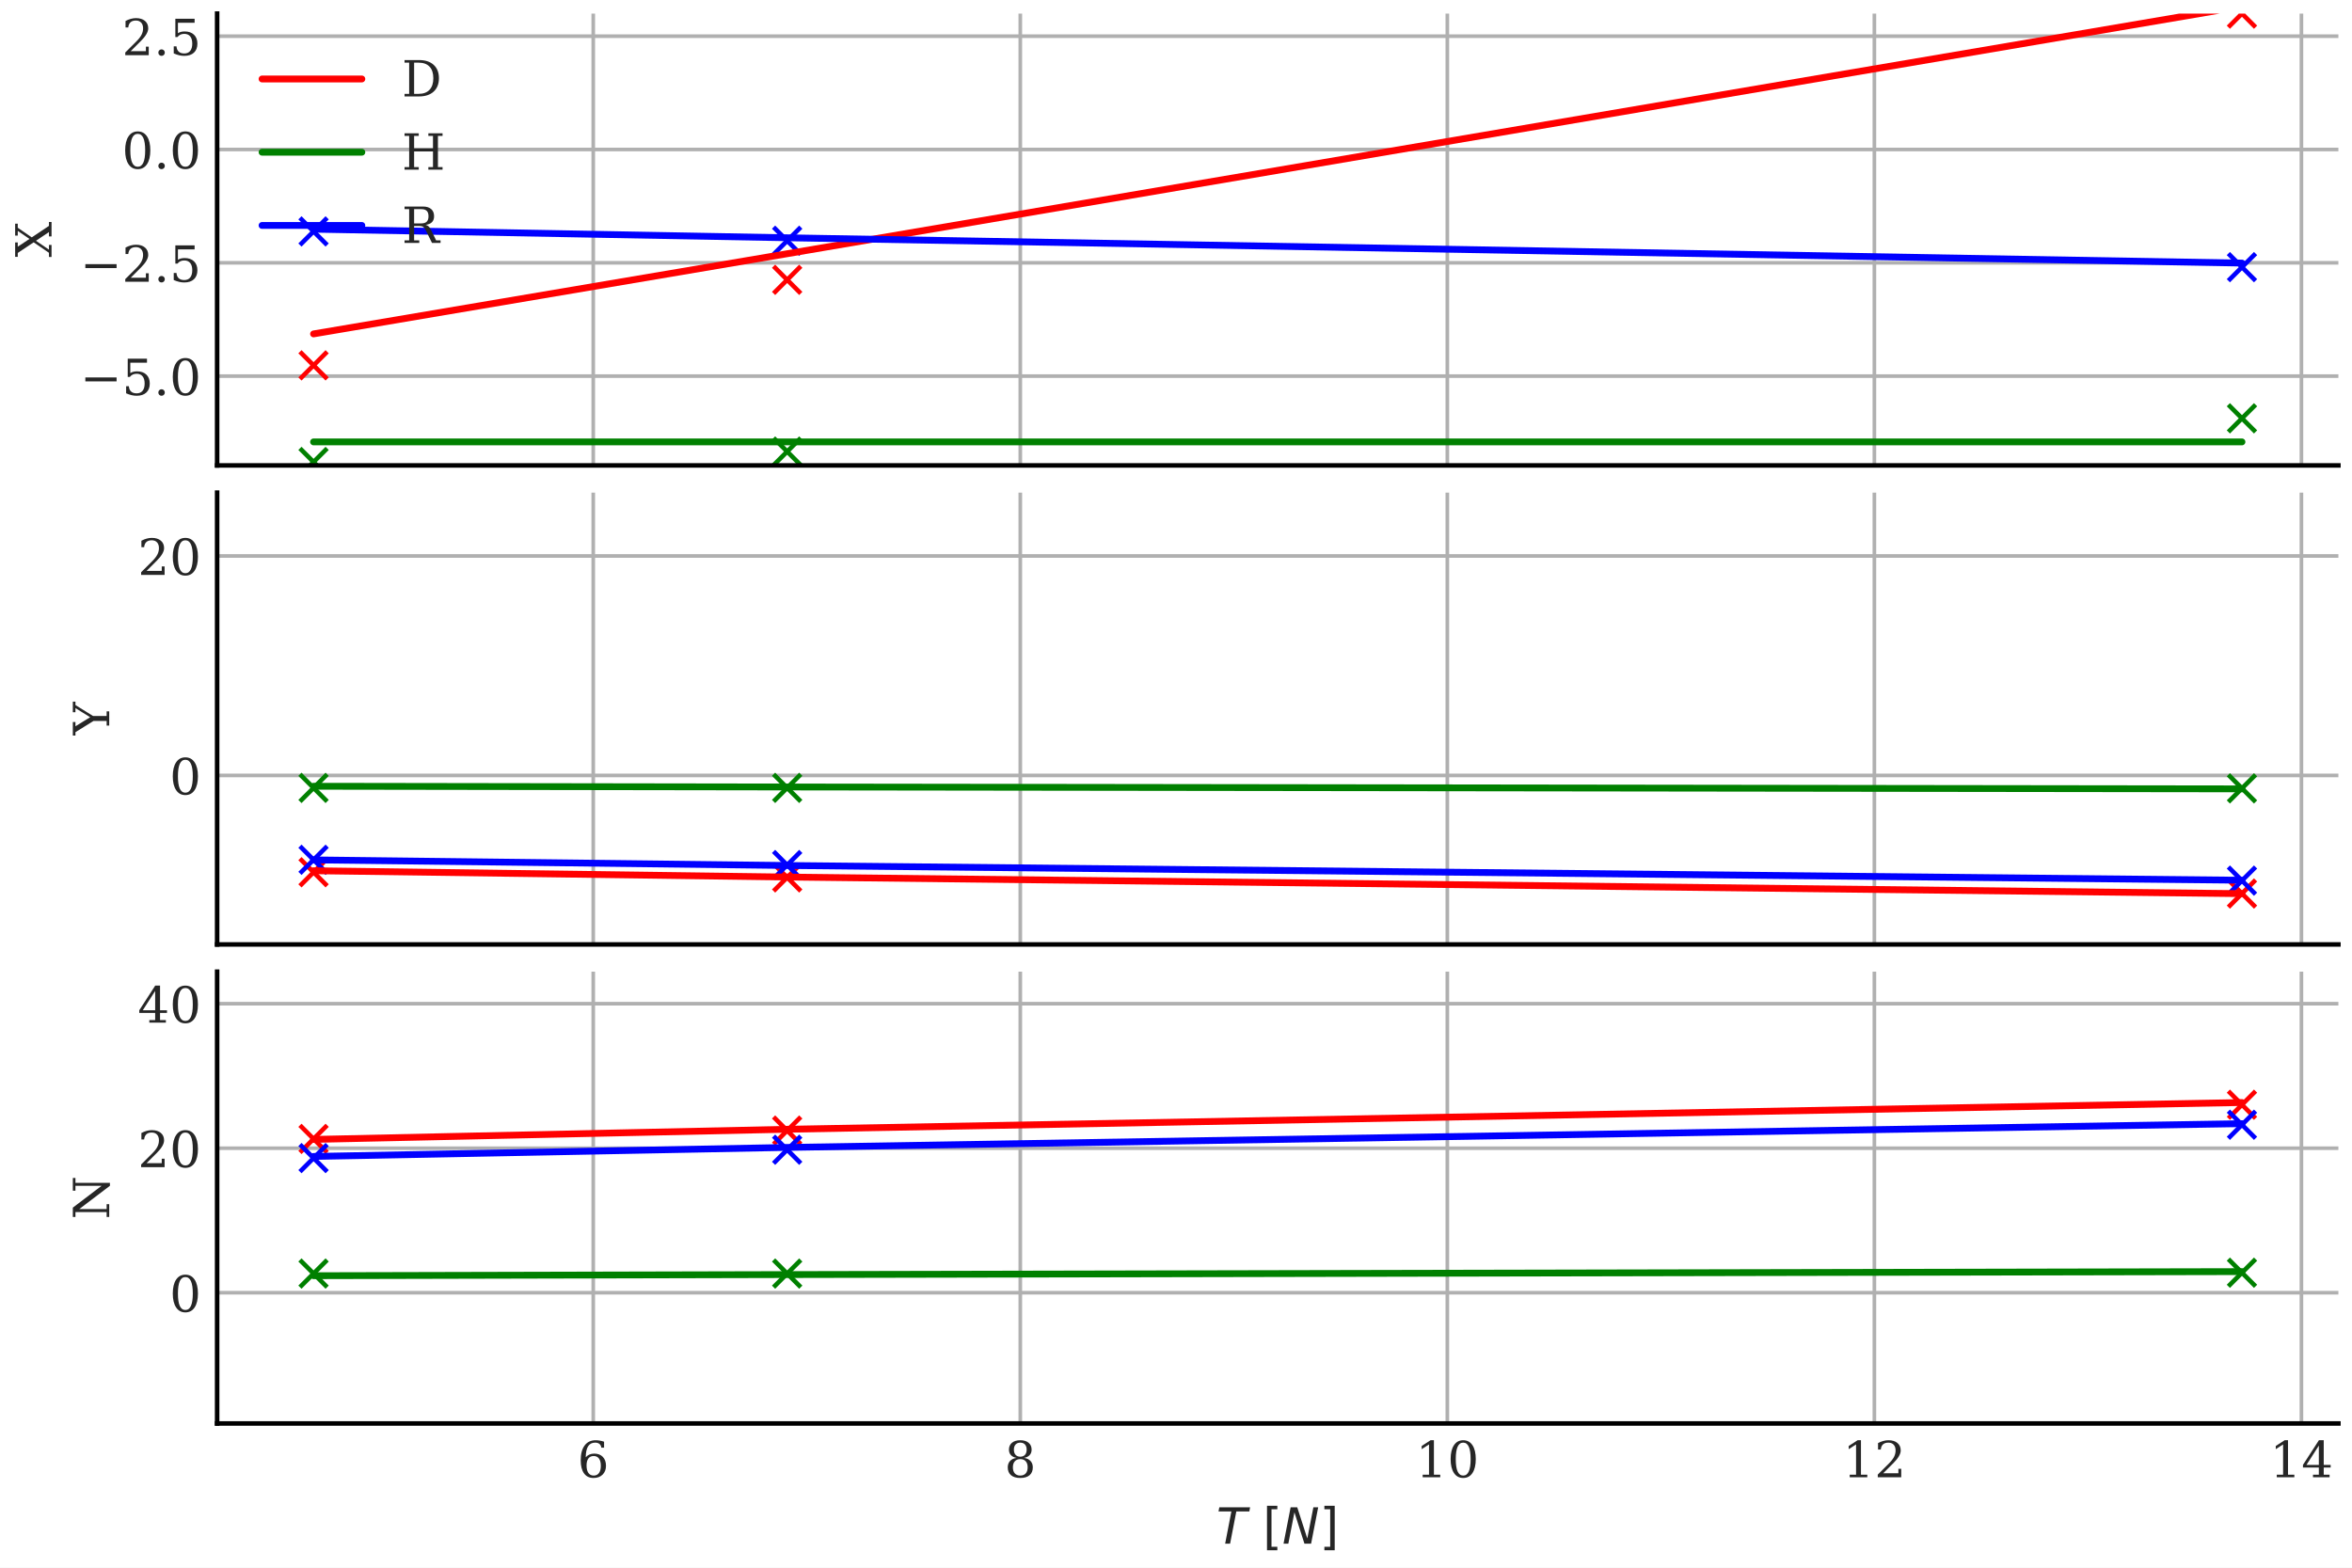
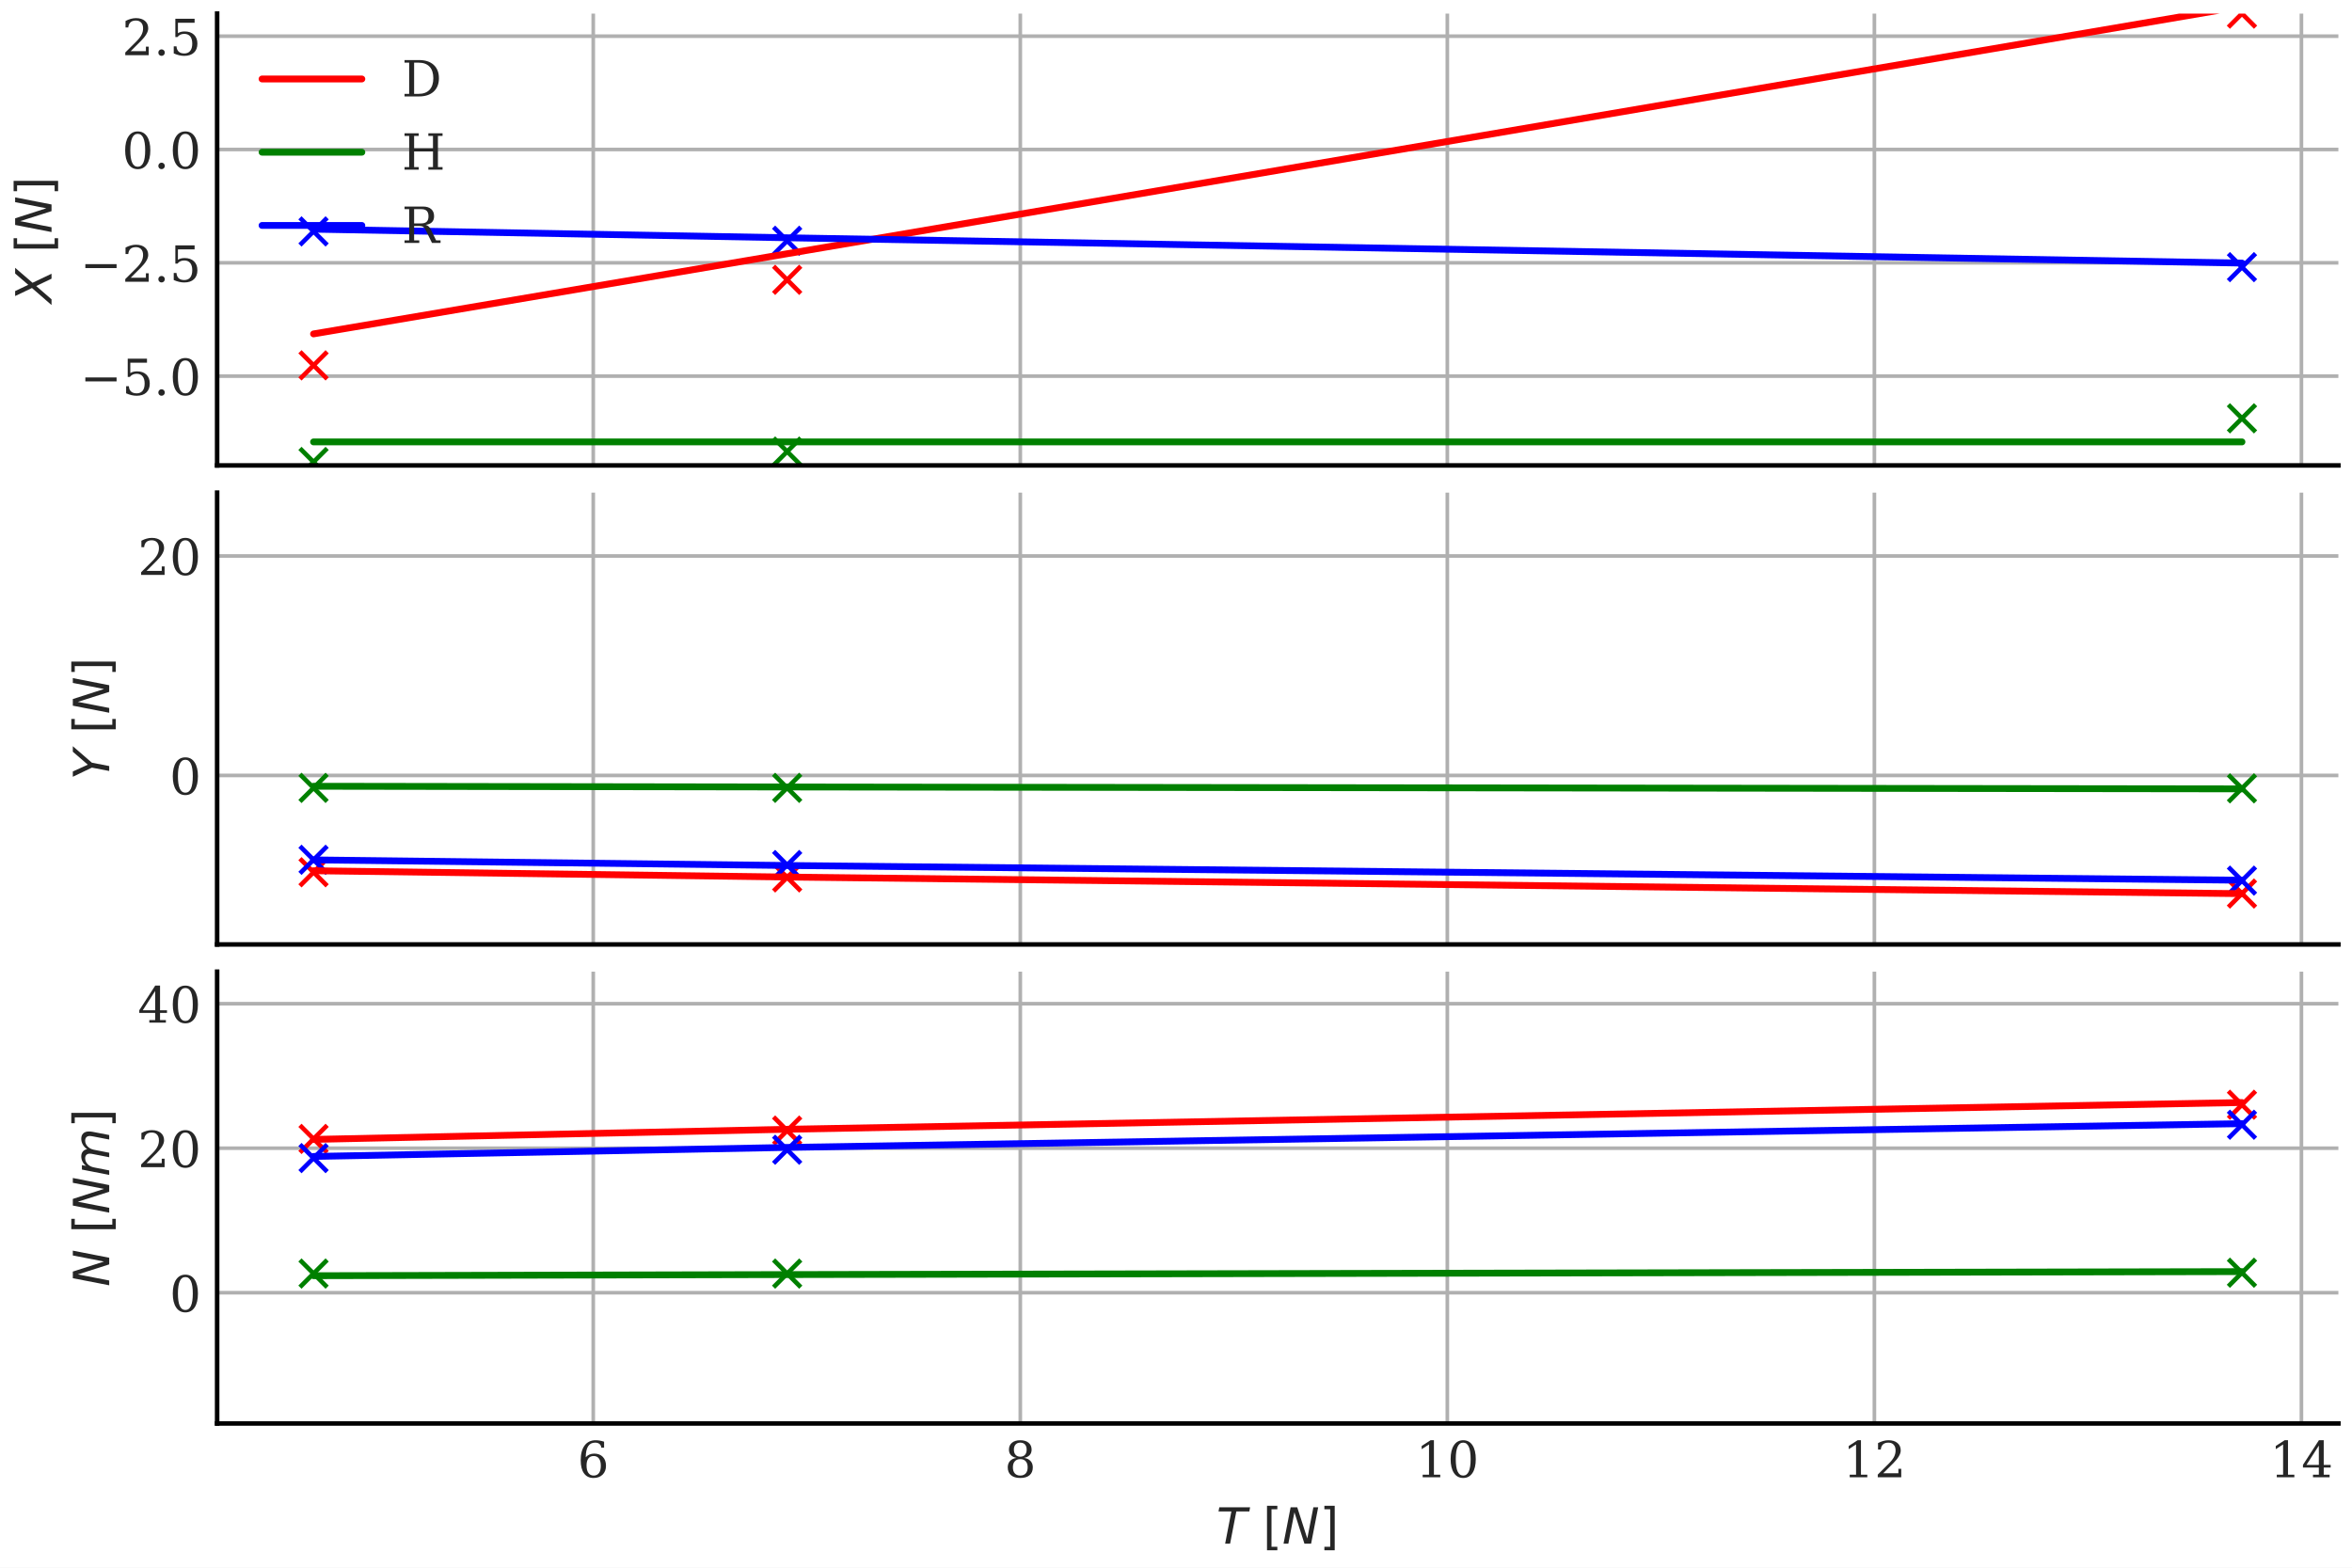
<svg xmlns="http://www.w3.org/2000/svg" xmlns:xlink="http://www.w3.org/1999/xlink" width="518.4pt" height="345.6pt" viewBox="0 0 518.4 345.6" version="1.1">
  <defs>
    <style type="text/css">*{stroke-linejoin: round; stroke-linecap: butt}</style>
  </defs>
  <g id="figure_1">
    <g id="patch_1">
      <path d="M 0 345.6  L 518.4 345.6  L 518.4 0  L 0 0  z " style="fill: #ffffff" />
    </g>
    <g id="axes_1">
      <g id="patch_2">
        <path d="M 47.857 102.602  L 515.4 102.602  L 515.4 3  L 47.857 3  z " style="fill: #ffffff" />
      </g>
      <g id="matplotlib.axis_1">
        <g id="xtick_1">
          <g id="line2d_1">
-             <path d="M 130.756 102.602  L 130.756 3  " clip-path="url(#p7454112aba)" style="fill: none; stroke: #b0b0b0; stroke-width: 0.8; stroke-linecap: round" />
+             <path d="M 130.756 102.602  L 130.756 3  " clip-path="url(#p4a84c9dd3c)" style="fill: none; stroke: #b0b0b0; stroke-width: 0.8; stroke-linecap: round" />
          </g>
          <g id="line2d_2" />
        </g>
        <g id="xtick_2">
          <g id="line2d_3">
-             <path d="M 224.881 102.602  L 224.881 3  " clip-path="url(#p7454112aba)" style="fill: none; stroke: #b0b0b0; stroke-width: 0.8; stroke-linecap: round" />
+             <path d="M 224.881 102.602  L 224.881 3  " clip-path="url(#p4a84c9dd3c)" style="fill: none; stroke: #b0b0b0; stroke-width: 0.8; stroke-linecap: round" />
          </g>
          <g id="line2d_4" />
        </g>
        <g id="xtick_3">
          <g id="line2d_5">
-             <path d="M 319.005 102.602  L 319.005 3  " clip-path="url(#p7454112aba)" style="fill: none; stroke: #b0b0b0; stroke-width: 0.8; stroke-linecap: round" />
+             <path d="M 319.005 102.602  L 319.005 3  " clip-path="url(#p4a84c9dd3c)" style="fill: none; stroke: #b0b0b0; stroke-width: 0.8; stroke-linecap: round" />
          </g>
          <g id="line2d_6" />
        </g>
        <g id="xtick_4">
          <g id="line2d_7">
-             <path d="M 413.13 102.602  L 413.13 3  " clip-path="url(#p7454112aba)" style="fill: none; stroke: #b0b0b0; stroke-width: 0.8; stroke-linecap: round" />
+             <path d="M 413.13 102.602  L 413.13 3  " clip-path="url(#p4a84c9dd3c)" style="fill: none; stroke: #b0b0b0; stroke-width: 0.8; stroke-linecap: round" />
          </g>
          <g id="line2d_8" />
        </g>
        <g id="xtick_5">
          <g id="line2d_9">
-             <path d="M 507.254 102.602  L 507.254 3  " clip-path="url(#p7454112aba)" style="fill: none; stroke: #b0b0b0; stroke-width: 0.8; stroke-linecap: round" />
+             <path d="M 507.254 102.602  L 507.254 3  " clip-path="url(#p4a84c9dd3c)" style="fill: none; stroke: #b0b0b0; stroke-width: 0.8; stroke-linecap: round" />
          </g>
          <g id="line2d_10" />
        </g>
      </g>
      <g id="matplotlib.axis_2">
        <g id="ytick_1">
          <g id="line2d_11">
-             <path d="M 47.857 82.912  L 515.4 82.912  " clip-path="url(#p7454112aba)" style="fill: none; stroke: #b0b0b0; stroke-width: 0.8; stroke-linecap: round" />
+             <path d="M 47.857 82.912  L 515.4 82.912  " clip-path="url(#p4a84c9dd3c)" style="fill: none; stroke: #b0b0b0; stroke-width: 0.8; stroke-linecap: round" />
          </g>
          <g id="line2d_12" />
          <g id="text_1">
            <g style="fill: #262626" transform="translate(17.64618 87.09071) scale(0.11 -0.11)">
              <defs>
                <path id="DejaVuSerif-2212" d="M 678 2259  L 4684 2259  L 4684 1753  L 678 1753  L 678 2259  z " transform="scale(0.015625)" />
                <path id="DejaVuSerif-35" d="M 3219 4666  L 3219 4153  L 1081 4153  L 1081 2816  Q 1244 2928 1461 2984  Q 1678 3041 1947 3041  Q 2703 3041 3140 2622  Q 3578 2203 3578 1478  Q 3578 738 3136 323  Q 2694 -91 1894 -91  Q 1572 -91 1234 -12  Q 897 66 544 225  L 544 1131  L 897 1131  Q 925 688 1179 453  Q 1434 219 1894 219  Q 2388 219 2653 544  Q 2919 869 2919 1478  Q 2919 2084 2655 2407  Q 2391 2731 1894 2731  Q 1613 2731 1398 2631  Q 1184 2531 1019 2322  L 750 2322  L 750 4666  L 3219 4666  z " transform="scale(0.015625)" />
                <path id="DejaVuSerif-2e" d="M 603 325  Q 603 500 722 622  Q 841 744 1019 744  Q 1191 744 1312 622  Q 1434 500 1434 325  Q 1434 153 1312 31  Q 1191 -91 1019 -91  Q 841 -91 722 29  Q 603 150 603 325  z " transform="scale(0.015625)" />
                <path id="DejaVuSerif-30" d="M 2034 219  Q 2513 219 2750 744  Q 2988 1269 2988 2328  Q 2988 3391 2750 3916  Q 2513 4441 2034 4441  Q 1556 4441 1318 3916  Q 1081 3391 1081 2328  Q 1081 1269 1318 744  Q 1556 219 2034 219  z M 2034 -91  Q 1275 -91 848 546  Q 422 1184 422 2328  Q 422 3475 848 4112  Q 1275 4750 2034 4750  Q 2797 4750 3222 4112  Q 3647 3475 3647 2328  Q 3647 1184 3222 546  Q 2797 -91 2034 -91  z " transform="scale(0.015625)" />
              </defs>
              <use xlink:href="#DejaVuSerif-2212" />
              <use xlink:href="#DejaVuSerif-35" x="83.789" />
              <use xlink:href="#DejaVuSerif-2e" x="147.412" />
              <use xlink:href="#DejaVuSerif-30" x="179.199" />
            </g>
          </g>
        </g>
        <g id="ytick_2">
          <g id="line2d_13">
-             <path d="M 47.857 57.934  L 515.4 57.934  " clip-path="url(#p7454112aba)" style="fill: none; stroke: #b0b0b0; stroke-width: 0.8; stroke-linecap: round" />
+             <path d="M 47.857 57.934  L 515.4 57.934  " clip-path="url(#p4a84c9dd3c)" style="fill: none; stroke: #b0b0b0; stroke-width: 0.8; stroke-linecap: round" />
          </g>
          <g id="line2d_14" />
          <g id="text_2">
            <g style="fill: #262626" transform="translate(17.64618 62.11359) scale(0.11 -0.11)">
              <defs>
                <path id="DejaVuSerif-32" d="M 819 3553  L 469 3553  L 469 4384  Q 803 4563 1142 4656  Q 1481 4750 1806 4750  Q 2534 4750 2956 4397  Q 3378 4044 3378 3438  Q 3378 2753 2422 1800  Q 2347 1728 2309 1691  L 1131 513  L 3078 513  L 3078 1088  L 3444 1088  L 3444 0  L 434 0  L 434 341  L 1850 1753  Q 2319 2222 2519 2614  Q 2719 3006 2719 3438  Q 2719 3909 2473 4175  Q 2228 4441 1797 4441  Q 1350 4441 1106 4219  Q 863 3997 819 3553  z " transform="scale(0.015625)" />
              </defs>
              <use xlink:href="#DejaVuSerif-2212" />
              <use xlink:href="#DejaVuSerif-32" x="83.789" />
              <use xlink:href="#DejaVuSerif-2e" x="147.412" />
              <use xlink:href="#DejaVuSerif-35" x="179.199" />
            </g>
          </g>
        </g>
        <g id="ytick_3">
          <g id="line2d_15">
-             <path d="M 47.857 32.957  L 515.4 32.957  " clip-path="url(#p7454112aba)" style="fill: none; stroke: #b0b0b0; stroke-width: 0.8; stroke-linecap: round" />
+             <path d="M 47.857 32.957  L 515.4 32.957  " clip-path="url(#p4a84c9dd3c)" style="fill: none; stroke: #b0b0b0; stroke-width: 0.8; stroke-linecap: round" />
          </g>
          <g id="line2d_16" />
          <g id="text_3">
            <g style="fill: #262626" transform="translate(26.86383 37.13648) scale(0.11 -0.11)">
              <use xlink:href="#DejaVuSerif-30" />
              <use xlink:href="#DejaVuSerif-2e" x="63.623" />
              <use xlink:href="#DejaVuSerif-30" x="95.41" />
            </g>
          </g>
        </g>
        <g id="ytick_4">
          <g id="line2d_17">
-             <path d="M 47.857 7.98  L 515.4 7.98  " clip-path="url(#p7454112aba)" style="fill: none; stroke: #b0b0b0; stroke-width: 0.8; stroke-linecap: round" />
+             <path d="M 47.857 7.98  L 515.4 7.98  " clip-path="url(#p4a84c9dd3c)" style="fill: none; stroke: #b0b0b0; stroke-width: 0.8; stroke-linecap: round" />
          </g>
          <g id="line2d_18" />
          <g id="text_4">
            <g style="fill: #262626" transform="translate(26.86383 12.15936) scale(0.11 -0.11)">
              <use xlink:href="#DejaVuSerif-32" />
              <use xlink:href="#DejaVuSerif-2e" x="63.623" />
              <use xlink:href="#DejaVuSerif-35" x="95.41" />
            </g>
          </g>
        </g>
        <g id="text_5">
-           <g style="fill: #262626" transform="translate(11.35852 56.71667) rotate(-90) scale(0.11 -0.11)">
-             <defs>
-               <path id="DejaVuSerif-58" d="M 2119 1997  L 978 331  L 1581 331  L 1581 0  L 38 0  L 38 331  L 575 331  L 1919 2291  L 556 4331  L 56 4331  L 56 4666  L 1906 4666  L 1906 4331  L 1356 4331  L 2356 2828  L 3384 4331  L 2784 4331  L 2784 4666  L 4313 4666  L 4313 4331  L 3788 4331  L 2553 2534  L 4025 331  L 4525 331  L 4525 0  L 2675 0  L 2675 331  L 3231 331  L 2119 1997  z " transform="scale(0.015625)" />
-             </defs>
-             <use xlink:href="#DejaVuSerif-58" />
+           <g style="fill: #262626" transform="translate(11.35852 66.77135) rotate(-90) scale(0.11 -0.11)">
+             <defs>
+               <path id="DejaVuSans-Oblique-58" d="M 878 4666  L 1516 4666  L 2316 2981  L 3763 4666  L 4500 4666  L 2578 2438  L 3738 0  L 3103 0  L 2163 1966  L 459 0  L -275 0  L 1906 2509  L 878 4666  z " transform="scale(0.015625)" />
+               <path id="DejaVuSerif-20" transform="scale(0.015625)" />
+               <path id="DejaVuSans-5b" d="M 550 4863  L 1875 4863  L 1875 4416  L 1125 4416  L 1125 -397  L 1875 -397  L 1875 -844  L 550 -844  L 550 4863  z " transform="scale(0.015625)" />
+               <path id="DejaVuSans-Oblique-4e" d="M 1081 4666  L 1931 4666  L 3219 666  L 4000 4666  L 4616 4666  L 3706 0  L 2853 0  L 1569 4025  L 788 0  L 172 0  L 1081 4666  z " transform="scale(0.015625)" />
+               <path id="DejaVuSans-5d" d="M 1947 4863  L 1947 -844  L 622 -844  L 622 -397  L 1369 -397  L 1369 4416  L 622 4416  L 622 4863  L 1947 4863  z " transform="scale(0.015625)" />
+             </defs>
+             <use xlink:href="#DejaVuSans-Oblique-58" transform="translate(0 0.015625)" />
+             <use xlink:href="#DejaVuSerif-20" transform="translate(68.50586 0.015625)" />
+             <use xlink:href="#DejaVuSans-5b" transform="translate(100.293 0.015625)" />
+             <use xlink:href="#DejaVuSans-Oblique-4e" transform="translate(139.3066 0.015625)" />
+             <use xlink:href="#DejaVuSans-5d" transform="translate(214.1113 0.015625)" />
          </g>
        </g>
      </g>
      <g id="line2d_19">
        <defs>
-           <path id="m2274e2632e" d="M -3 3  L 3 -3  M -3 -3  L 3 3  " style="stroke: #ff0000" />
+           <path id="m9a587c3cc9" d="M -3 3  L 3 -3  M -3 -3  L 3 3  " style="stroke: #ff0000" />
        </defs>
-         <g clip-path="url(#p7454112aba)">
-           <use xlink:href="#m2274e2632e" x="69.109" y="80.542" style="fill: #ff0000; stroke: #ff0000" />
-           <use xlink:href="#m2274e2632e" x="173.5" y="61.688" style="fill: #ff0000; stroke: #ff0000" />
-           <use xlink:href="#m2274e2632e" x="494.148" y="3" style="fill: #ff0000; stroke: #ff0000" />
+         <g clip-path="url(#p4a84c9dd3c)">
+           <use xlink:href="#m9a587c3cc9" x="69.109" y="80.542" style="fill: #ff0000; stroke: #ff0000" />
+           <use xlink:href="#m9a587c3cc9" x="173.5" y="61.688" style="fill: #ff0000; stroke: #ff0000" />
+           <use xlink:href="#m9a587c3cc9" x="494.148" y="3" style="fill: #ff0000; stroke: #ff0000" />
        </g>
      </g>
      <g id="line2d_20">
        <defs>
-           <path id="mbe3d2bf617" d="M -3 3  L 3 -3  M -3 -3  L 3 3  " style="stroke: #008000" />
+           <path id="m6a95a02417" d="M -3 3  L 3 -3  M -3 -3  L 3 3  " style="stroke: #008000" />
        </defs>
-         <g clip-path="url(#p7454112aba)">
-           <use xlink:href="#mbe3d2bf617" x="69.109" y="101.845" style="fill: #008000; stroke: #008000" />
-           <use xlink:href="#mbe3d2bf617" x="173.5" y="99.547" style="fill: #008000; stroke: #008000" />
-           <use xlink:href="#mbe3d2bf617" x="494.148" y="92.22" style="fill: #008000; stroke: #008000" />
+         <g clip-path="url(#p4a84c9dd3c)">
+           <use xlink:href="#m6a95a02417" x="69.109" y="101.845" style="fill: #008000; stroke: #008000" />
+           <use xlink:href="#m6a95a02417" x="173.5" y="99.547" style="fill: #008000; stroke: #008000" />
+           <use xlink:href="#m6a95a02417" x="494.148" y="92.22" style="fill: #008000; stroke: #008000" />
        </g>
      </g>
      <g id="line2d_21">
        <defs>
-           <path id="m434ed1b1d1" d="M -3 3  L 3 -3  M -3 -3  L 3 3  " style="stroke: #0000ff" />
+           <path id="m4d90dacdc1" d="M -3 3  L 3 -3  M -3 -3  L 3 3  " style="stroke: #0000ff" />
        </defs>
-         <g clip-path="url(#p7454112aba)">
-           <use xlink:href="#m434ed1b1d1" x="69.109" y="51.015" style="fill: #0000ff; stroke: #0000ff" />
-           <use xlink:href="#m434ed1b1d1" x="173.5" y="53.075" style="fill: #0000ff; stroke: #0000ff" />
-           <use xlink:href="#m434ed1b1d1" x="494.148" y="58.893" style="fill: #0000ff; stroke: #0000ff" />
+         <g clip-path="url(#p4a84c9dd3c)">
+           <use xlink:href="#m4d90dacdc1" x="69.109" y="51.015" style="fill: #0000ff; stroke: #0000ff" />
+           <use xlink:href="#m4d90dacdc1" x="173.5" y="53.075" style="fill: #0000ff; stroke: #0000ff" />
+           <use xlink:href="#m4d90dacdc1" x="494.148" y="58.893" style="fill: #0000ff; stroke: #0000ff" />
        </g>
      </g>
      <g id="line2d_22">
-         <path d="M 69.109 73.609  L 173.5 55.934  L 494.148 1.407  " clip-path="url(#p7454112aba)" style="fill: none; stroke: #ff0000; stroke-width: 1.5; stroke-linecap: round" />
+         <path d="M 69.109 73.609  L 173.5 55.934  L 494.148 1.407  " clip-path="url(#p4a84c9dd3c)" style="fill: none; stroke: #ff0000; stroke-width: 1.5; stroke-linecap: round" />
      </g>
      <g id="line2d_23">
-         <path d="M 69.109 97.418  L 173.5 97.418  L 494.148 97.418  " clip-path="url(#p7454112aba)" style="fill: none; stroke: #008000; stroke-width: 1.5; stroke-linecap: round" />
+         <path d="M 69.109 97.418  L 173.5 97.418  L 494.148 97.418  " clip-path="url(#p4a84c9dd3c)" style="fill: none; stroke: #008000; stroke-width: 1.5; stroke-linecap: round" />
      </g>
      <g id="line2d_24">
-         <path d="M 69.109 50.524  L 173.5 52.417  L 494.148 57.996  " clip-path="url(#p7454112aba)" style="fill: none; stroke: #0000ff; stroke-width: 1.5; stroke-linecap: round" />
+         <path d="M 69.109 50.524  L 173.5 52.417  L 494.148 57.996  " clip-path="url(#p4a84c9dd3c)" style="fill: none; stroke: #0000ff; stroke-width: 1.5; stroke-linecap: round" />
      </g>
      <g id="patch_3">
        <path d="M 47.857 102.602  L 47.857 3  " style="fill: none; stroke: #000000; stroke-linejoin: miter; stroke-linecap: square" />
      </g>
      <g id="patch_4">
        <path d="M 47.857 102.602  L 515.4 102.602  " style="fill: none; stroke: #000000; stroke-linejoin: miter; stroke-linecap: square" />
      </g>
      <g id="legend_1">
        <g id="line2d_25">
          <path d="M 57.757 17.409  L 68.757 17.409  L 79.757 17.409  " style="fill: none; stroke: #ff0000; stroke-width: 1.5; stroke-linecap: round" />
        </g>
        <g id="text_6">
          <g style="fill: #262626" transform="translate(88.55727 21.25852) scale(0.11 -0.11)">
            <defs>
              <path id="DejaVuSerif-44" d="M 1581 331  L 2163 331  Q 3072 331 3558 850  Q 4044 1369 4044 2338  Q 4044 3306 3559 3818  Q 3075 4331 2163 4331  L 1581 4331  L 1581 331  z M 353 0  L 353 331  L 947 331  L 947 4331  L 353 4331  L 353 4666  L 2209 4666  Q 3416 4666 4089 4050  Q 4763 3434 4763 2338  Q 4763 1238 4088 619  Q 3413 0 2209 0  L 353 0  z " transform="scale(0.015625)" />
            </defs>
            <use xlink:href="#DejaVuSerif-44" />
          </g>
        </g>
        <g id="line2d_26">
          <path d="M 57.757 33.554  L 68.757 33.554  L 79.757 33.554  " style="fill: none; stroke: #008000; stroke-width: 1.5; stroke-linecap: round" />
        </g>
        <g id="text_7">
          <g style="fill: #262626" transform="translate(88.55727 37.40446) scale(0.11 -0.11)">
            <defs>
              <path id="DejaVuSerif-48" d="M 353 0  L 353 331  L 947 331  L 947 4331  L 353 4331  L 353 4666  L 2175 4666  L 2175 4331  L 1581 4331  L 1581 2719  L 4000 2719  L 4000 4331  L 3406 4331  L 3406 4666  L 5228 4666  L 5228 4331  L 4634 4331  L 4634 331  L 5228 331  L 5228 0  L 3406 0  L 3406 331  L 4000 331  L 4000 2338  L 1581 2338  L 1581 331  L 2175 331  L 2175 0  L 353 0  z " transform="scale(0.015625)" />
            </defs>
            <use xlink:href="#DejaVuSerif-48" />
          </g>
        </g>
        <g id="line2d_27">
          <path d="M 57.757 49.7  L 68.757 49.7  L 79.757 49.7  " style="fill: none; stroke: #0000ff; stroke-width: 1.5; stroke-linecap: round" />
        </g>
        <g id="text_8">
          <g style="fill: #262626" transform="translate(88.55727 53.5504) scale(0.11 -0.11)">
            <defs>
              <path id="DejaVuSerif-52" d="M 3066 2316  Q 3284 2256 3442 2114  Q 3600 1972 3725 1716  L 4403 331  L 4972 331  L 4972 0  L 3872 0  L 3144 1484  Q 2934 1916 2759 2042  Q 2584 2169 2278 2169  L 1581 2169  L 1581 331  L 2241 331  L 2241 0  L 353 0  L 353 331  L 947 331  L 947 4331  L 353 4331  L 353 4666  L 2719 4666  Q 3400 4666 3770 4341  Q 4141 4016 4141 3419  Q 4141 2938 3870 2661  Q 3600 2384 3066 2316  z M 1581 2503  L 2503 2503  Q 2975 2503 3200 2726  Q 3425 2950 3425 3419  Q 3425 3888 3200 4109  Q 2975 4331 2503 4331  L 1581 4331  L 1581 2503  z " transform="scale(0.015625)" />
            </defs>
            <use xlink:href="#DejaVuSerif-52" />
          </g>
        </g>
      </g>
    </g>
    <g id="axes_2">
      <g id="patch_5">
        <path d="M 47.857 208.205  L 515.4 208.205  L 515.4 108.603  L 47.857 108.603  z " style="fill: #ffffff" />
      </g>
      <g id="matplotlib.axis_3">
        <g id="xtick_6">
          <g id="line2d_28">
-             <path d="M 130.756 208.205  L 130.756 108.603  " clip-path="url(#p3b2f697647)" style="fill: none; stroke: #b0b0b0; stroke-width: 0.8; stroke-linecap: round" />
+             <path d="M 130.756 208.205  L 130.756 108.603  " clip-path="url(#pf845f2e30c)" style="fill: none; stroke: #b0b0b0; stroke-width: 0.8; stroke-linecap: round" />
          </g>
          <g id="line2d_29" />
        </g>
        <g id="xtick_7">
          <g id="line2d_30">
-             <path d="M 224.881 208.205  L 224.881 108.603  " clip-path="url(#p3b2f697647)" style="fill: none; stroke: #b0b0b0; stroke-width: 0.8; stroke-linecap: round" />
+             <path d="M 224.881 208.205  L 224.881 108.603  " clip-path="url(#pf845f2e30c)" style="fill: none; stroke: #b0b0b0; stroke-width: 0.8; stroke-linecap: round" />
          </g>
          <g id="line2d_31" />
        </g>
        <g id="xtick_8">
          <g id="line2d_32">
-             <path d="M 319.005 208.205  L 319.005 108.603  " clip-path="url(#p3b2f697647)" style="fill: none; stroke: #b0b0b0; stroke-width: 0.8; stroke-linecap: round" />
+             <path d="M 319.005 208.205  L 319.005 108.603  " clip-path="url(#pf845f2e30c)" style="fill: none; stroke: #b0b0b0; stroke-width: 0.8; stroke-linecap: round" />
          </g>
          <g id="line2d_33" />
        </g>
        <g id="xtick_9">
          <g id="line2d_34">
-             <path d="M 413.13 208.205  L 413.13 108.603  " clip-path="url(#p3b2f697647)" style="fill: none; stroke: #b0b0b0; stroke-width: 0.8; stroke-linecap: round" />
+             <path d="M 413.13 208.205  L 413.13 108.603  " clip-path="url(#pf845f2e30c)" style="fill: none; stroke: #b0b0b0; stroke-width: 0.8; stroke-linecap: round" />
          </g>
          <g id="line2d_35" />
        </g>
        <g id="xtick_10">
          <g id="line2d_36">
-             <path d="M 507.254 208.205  L 507.254 108.603  " clip-path="url(#p3b2f697647)" style="fill: none; stroke: #b0b0b0; stroke-width: 0.8; stroke-linecap: round" />
+             <path d="M 507.254 208.205  L 507.254 108.603  " clip-path="url(#pf845f2e30c)" style="fill: none; stroke: #b0b0b0; stroke-width: 0.8; stroke-linecap: round" />
          </g>
          <g id="line2d_37" />
        </g>
      </g>
      <g id="matplotlib.axis_4">
        <g id="ytick_5">
          <g id="line2d_38">
-             <path d="M 47.857 170.945  L 515.4 170.945  " clip-path="url(#p3b2f697647)" style="fill: none; stroke: #b0b0b0; stroke-width: 0.8; stroke-linecap: round" />
+             <path d="M 47.857 170.945  L 515.4 170.945  " clip-path="url(#pf845f2e30c)" style="fill: none; stroke: #b0b0b0; stroke-width: 0.8; stroke-linecap: round" />
          </g>
          <g id="line2d_39" />
          <g id="text_9">
            <g style="fill: #262626" transform="translate(37.35852 175.1241) scale(0.11 -0.11)">
              <use xlink:href="#DejaVuSerif-30" />
            </g>
          </g>
        </g>
        <g id="ytick_6">
          <g id="line2d_40">
-             <path d="M 47.857 122.561  L 515.4 122.561  " clip-path="url(#p3b2f697647)" style="fill: none; stroke: #b0b0b0; stroke-width: 0.8; stroke-linecap: round" />
+             <path d="M 47.857 122.561  L 515.4 122.561  " clip-path="url(#pf845f2e30c)" style="fill: none; stroke: #b0b0b0; stroke-width: 0.8; stroke-linecap: round" />
          </g>
          <g id="line2d_41" />
          <g id="text_10">
            <g style="fill: #262626" transform="translate(30.35977 126.7403) scale(0.11 -0.11)">
              <use xlink:href="#DejaVuSerif-32" />
              <use xlink:href="#DejaVuSerif-30" x="63.623" />
            </g>
          </g>
        </g>
        <g id="text_11">
-           <g style="fill: #262626" transform="translate(24.07212 162.0349) rotate(-90) scale(0.11 -0.11)">
-             <defs>
-               <path id="DejaVuSerif-59" d="M 1209 0  L 1209 331  L 1806 331  L 1806 2009  L 366 4331  L -72 4331  L -72 4666  L 1663 4666  L 1663 4331  L 1119 4331  L 2284 2444  L 3450 4331  L 2925 4331  L 2925 4666  L 4281 4666  L 4281 4331  L 3841 4331  L 2438 2069  L 2438 331  L 3034 331  L 3034 0  L 1209 0  z " transform="scale(0.015625)" />
-             </defs>
-             <use xlink:href="#DejaVuSerif-59" />
+           <g style="fill: #262626" transform="translate(24.07212 171.9341) rotate(-90) scale(0.11 -0.11)">
+             <defs>
+               <path id="DejaVuSans-Oblique-59" d="M 403 4666  L 1081 4666  L 1953 2747  L 3616 4666  L 4325 4666  L 2209 2222  L 1778 0  L 1147 0  L 1575 2222  L 403 4666  z " transform="scale(0.015625)" />
+             </defs>
+             <use xlink:href="#DejaVuSans-Oblique-59" transform="translate(0 0.015625)" />
+             <use xlink:href="#DejaVuSerif-20" transform="translate(61.08398 0.015625)" />
+             <use xlink:href="#DejaVuSans-5b" transform="translate(92.87109 0.015625)" />
+             <use xlink:href="#DejaVuSans-Oblique-4e" transform="translate(131.8848 0.015625)" />
+             <use xlink:href="#DejaVuSans-5d" transform="translate(206.6895 0.015625)" />
          </g>
        </g>
      </g>
      <g id="line2d_42">
-         <g clip-path="url(#p3b2f697647)">
-           <use xlink:href="#m2274e2632e" x="69.109" y="192.289" style="fill: #ff0000; stroke: #ff0000" />
-           <use xlink:href="#m2274e2632e" x="173.5" y="193.433" style="fill: #ff0000; stroke: #ff0000" />
-           <use xlink:href="#m2274e2632e" x="494.148" y="196.984" style="fill: #ff0000; stroke: #ff0000" />
+         <g clip-path="url(#pf845f2e30c)">
+           <use xlink:href="#m9a587c3cc9" x="69.109" y="192.289" style="fill: #ff0000; stroke: #ff0000" />
+           <use xlink:href="#m9a587c3cc9" x="173.5" y="193.433" style="fill: #ff0000; stroke: #ff0000" />
+           <use xlink:href="#m9a587c3cc9" x="494.148" y="196.984" style="fill: #ff0000; stroke: #ff0000" />
        </g>
      </g>
      <g id="line2d_43">
-         <g clip-path="url(#p3b2f697647)">
-           <use xlink:href="#mbe3d2bf617" x="69.109" y="173.691" style="fill: #008000; stroke: #008000" />
-           <use xlink:href="#mbe3d2bf617" x="173.5" y="173.685" style="fill: #008000; stroke: #008000" />
-           <use xlink:href="#mbe3d2bf617" x="494.148" y="173.795" style="fill: #008000; stroke: #008000" />
+         <g clip-path="url(#pf845f2e30c)">
+           <use xlink:href="#m6a95a02417" x="69.109" y="173.691" style="fill: #008000; stroke: #008000" />
+           <use xlink:href="#m6a95a02417" x="173.5" y="173.685" style="fill: #008000; stroke: #008000" />
+           <use xlink:href="#m6a95a02417" x="494.148" y="173.795" style="fill: #008000; stroke: #008000" />
        </g>
      </g>
      <g id="line2d_44">
-         <g clip-path="url(#p3b2f697647)">
-           <use xlink:href="#m434ed1b1d1" x="69.109" y="189.543" style="fill: #0000ff; stroke: #0000ff" />
-           <use xlink:href="#m434ed1b1d1" x="173.5" y="190.693" style="fill: #0000ff; stroke: #0000ff" />
-           <use xlink:href="#m434ed1b1d1" x="494.148" y="194.134" style="fill: #0000ff; stroke: #0000ff" />
+         <g clip-path="url(#pf845f2e30c)">
+           <use xlink:href="#m4d90dacdc1" x="69.109" y="189.543" style="fill: #0000ff; stroke: #0000ff" />
+           <use xlink:href="#m4d90dacdc1" x="173.5" y="190.693" style="fill: #0000ff; stroke: #0000ff" />
+           <use xlink:href="#m4d90dacdc1" x="494.148" y="194.134" style="fill: #0000ff; stroke: #0000ff" />
        </g>
      </g>
      <g id="line2d_45">
-         <path d="M 69.109 191.956  L 173.5 193.346  L 494.148 197.011  " clip-path="url(#p3b2f697647)" style="fill: none; stroke: #ff0000; stroke-width: 1.5; stroke-linecap: round" />
+         <path d="M 69.109 191.956  L 173.5 193.346  L 494.148 197.011  " clip-path="url(#pf845f2e30c)" style="fill: none; stroke: #ff0000; stroke-width: 1.5; stroke-linecap: round" />
      </g>
      <g id="line2d_46">
-         <path d="M 69.109 173.333  L 173.5 173.491  L 494.148 173.908  " clip-path="url(#p3b2f697647)" style="fill: none; stroke: #008000; stroke-width: 1.5; stroke-linecap: round" />
+         <path d="M 69.109 173.333  L 173.5 173.491  L 494.148 173.908  " clip-path="url(#pf845f2e30c)" style="fill: none; stroke: #008000; stroke-width: 1.5; stroke-linecap: round" />
      </g>
      <g id="line2d_47">
-         <path d="M 69.109 189.568  L 173.5 190.799  L 494.148 194.048  " clip-path="url(#p3b2f697647)" style="fill: none; stroke: #0000ff; stroke-width: 1.5; stroke-linecap: round" />
+         <path d="M 69.109 189.568  L 173.5 190.799  L 494.148 194.048  " clip-path="url(#pf845f2e30c)" style="fill: none; stroke: #0000ff; stroke-width: 1.5; stroke-linecap: round" />
      </g>
      <g id="patch_6">
        <path d="M 47.857 208.205  L 47.857 108.603  " style="fill: none; stroke: #000000; stroke-linejoin: miter; stroke-linecap: square" />
      </g>
      <g id="patch_7">
        <path d="M 47.857 208.205  L 515.4 208.205  " style="fill: none; stroke: #000000; stroke-linejoin: miter; stroke-linecap: square" />
      </g>
    </g>
    <g id="axes_3">
      <g id="patch_8">
        <path d="M 47.857 313.808  L 515.4 313.808  L 515.4 214.206  L 47.857 214.206  z " style="fill: #ffffff" />
      </g>
      <g id="matplotlib.axis_5">
        <g id="xtick_11">
          <g id="line2d_48">
-             <path d="M 130.756 313.808  L 130.756 214.206  " clip-path="url(#pd06518b107)" style="fill: none; stroke: #b0b0b0; stroke-width: 0.8; stroke-linecap: round" />
+             <path d="M 130.756 313.808  L 130.756 214.206  " clip-path="url(#p53698260db)" style="fill: none; stroke: #b0b0b0; stroke-width: 0.8; stroke-linecap: round" />
          </g>
          <g id="line2d_49" />
          <g id="text_12">
            <g style="fill: #262626" transform="translate(127.257 325.6662) scale(0.11 -0.11)">
              <defs>
                <path id="DejaVuSerif-36" d="M 2094 219  Q 2534 219 2771 542  Q 3009 866 3009 1472  Q 3009 2078 2771 2401  Q 2534 2725 2094 2725  Q 1647 2725 1412 2412  Q 1178 2100 1178 1509  Q 1178 888 1415 553  Q 1653 219 2094 219  z M 1075 2569  Q 1288 2803 1556 2918  Q 1825 3034 2163 3034  Q 2859 3034 3264 2615  Q 3669 2197 3669 1472  Q 3669 763 3233 336  Q 2797 -91 2069 -91  Q 1278 -91 853 498  Q 428 1088 428 2181  Q 428 3406 931 4078  Q 1434 4750 2350 4750  Q 2597 4750 2869 4703  Q 3141 4656 3425 4563  L 3425 3794  L 3072 3794  Q 3034 4109 2831 4275  Q 2628 4441 2284 4441  Q 1678 4441 1381 3981  Q 1084 3522 1075 2569  z " transform="scale(0.015625)" />
              </defs>
              <use xlink:href="#DejaVuSerif-36" />
            </g>
          </g>
        </g>
        <g id="xtick_12">
          <g id="line2d_50">
-             <path d="M 224.881 313.808  L 224.881 214.206  " clip-path="url(#pd06518b107)" style="fill: none; stroke: #b0b0b0; stroke-width: 0.8; stroke-linecap: round" />
+             <path d="M 224.881 313.808  L 224.881 214.206  " clip-path="url(#p53698260db)" style="fill: none; stroke: #b0b0b0; stroke-width: 0.8; stroke-linecap: round" />
          </g>
          <g id="line2d_51" />
          <g id="text_13">
            <g style="fill: #262626" transform="translate(221.3814 325.6662) scale(0.11 -0.11)">
              <defs>
                <path id="DejaVuSerif-38" d="M 2981 1275  Q 2981 1775 2732 2051  Q 2484 2328 2034 2328  Q 1584 2328 1336 2051  Q 1088 1775 1088 1275  Q 1088 772 1336 495  Q 1584 219 2034 219  Q 2484 219 2732 495  Q 2981 772 2981 1275  z M 2853 3541  Q 2853 3966 2637 4203  Q 2422 4441 2034 4441  Q 1650 4441 1433 4203  Q 1216 3966 1216 3541  Q 1216 3113 1433 2875  Q 1650 2638 2034 2638  Q 2422 2638 2637 2875  Q 2853 3113 2853 3541  z M 2516 2484  Q 3047 2413 3344 2092  Q 3641 1772 3641 1275  Q 3641 619 3225 264  Q 2809 -91 2034 -91  Q 1263 -91 845 264  Q 428 619 428 1275  Q 428 1772 725 2092  Q 1022 2413 1556 2484  Q 1084 2569 832 2842  Q 581 3116 581 3541  Q 581 4103 968 4426  Q 1356 4750 2034 4750  Q 2713 4750 3100 4426  Q 3488 4103 3488 3541  Q 3488 3116 3236 2842  Q 2984 2569 2516 2484  z " transform="scale(0.015625)" />
              </defs>
              <use xlink:href="#DejaVuSerif-38" />
            </g>
          </g>
        </g>
        <g id="xtick_13">
          <g id="line2d_52">
-             <path d="M 319.005 313.808  L 319.005 214.206  " clip-path="url(#pd06518b107)" style="fill: none; stroke: #b0b0b0; stroke-width: 0.8; stroke-linecap: round" />
+             <path d="M 319.005 313.808  L 319.005 214.206  " clip-path="url(#p53698260db)" style="fill: none; stroke: #b0b0b0; stroke-width: 0.8; stroke-linecap: round" />
          </g>
          <g id="line2d_53" />
          <g id="text_14">
            <g style="fill: #262626" transform="translate(312.0064 325.6662) scale(0.11 -0.11)">
              <defs>
                <path id="DejaVuSerif-31" d="M 909 0  L 909 331  L 1722 331  L 1722 4213  L 781 3603  L 781 4013  L 1919 4750  L 2350 4750  L 2350 331  L 3163 331  L 3163 0  L 909 0  z " transform="scale(0.015625)" />
              </defs>
              <use xlink:href="#DejaVuSerif-31" />
              <use xlink:href="#DejaVuSerif-30" x="63.623" />
            </g>
          </g>
        </g>
        <g id="xtick_14">
          <g id="line2d_54">
-             <path d="M 413.13 313.808  L 413.13 214.206  " clip-path="url(#pd06518b107)" style="fill: none; stroke: #b0b0b0; stroke-width: 0.8; stroke-linecap: round" />
+             <path d="M 413.13 313.808  L 413.13 214.206  " clip-path="url(#p53698260db)" style="fill: none; stroke: #b0b0b0; stroke-width: 0.8; stroke-linecap: round" />
          </g>
          <g id="line2d_55" />
          <g id="text_15">
            <g style="fill: #262626" transform="translate(406.1308 325.6662) scale(0.11 -0.11)">
              <use xlink:href="#DejaVuSerif-31" />
              <use xlink:href="#DejaVuSerif-32" x="63.623" />
            </g>
          </g>
        </g>
        <g id="xtick_15">
          <g id="line2d_56">
-             <path d="M 507.254 313.808  L 507.254 214.206  " clip-path="url(#pd06518b107)" style="fill: none; stroke: #b0b0b0; stroke-width: 0.8; stroke-linecap: round" />
+             <path d="M 507.254 313.808  L 507.254 214.206  " clip-path="url(#p53698260db)" style="fill: none; stroke: #b0b0b0; stroke-width: 0.8; stroke-linecap: round" />
          </g>
          <g id="line2d_57" />
          <g id="text_16">
            <g style="fill: #262626" transform="translate(500.2551 325.6662) scale(0.11 -0.11)">
              <defs>
                <path id="DejaVuSerif-34" d="M 2234 1581  L 2234 4063  L 641 1581  L 2234 1581  z M 3609 0  L 1484 0  L 1484 331  L 2234 331  L 2234 1247  L 197 1247  L 197 1588  L 2241 4750  L 2859 4750  L 2859 1581  L 3750 1581  L 3750 1247  L 2859 1247  L 2859 331  L 3609 331  L 3609 0  z " transform="scale(0.015625)" />
              </defs>
              <use xlink:href="#DejaVuSerif-31" />
              <use xlink:href="#DejaVuSerif-34" x="63.623" />
            </g>
          </g>
        </g>
        <g id="text_17">
          <g style="fill: #262626" transform="translate(268.0985 340.3121) scale(0.11 -0.11)">
            <defs>
              <path id="DejaVuSans-Oblique-54" d="M 378 4666  L 4325 4666  L 4225 4134  L 2559 4134  L 1759 0  L 1125 0  L 1925 4134  L 275 4134  L 378 4666  z " transform="scale(0.015625)" />
-               <path id="DejaVuSerif-20" transform="scale(0.015625)" />
-               <path id="DejaVuSans-5b" d="M 550 4863  L 1875 4863  L 1875 4416  L 1125 4416  L 1125 -397  L 1875 -397  L 1875 -844  L 550 -844  L 550 4863  z " transform="scale(0.015625)" />
-               <path id="DejaVuSans-Oblique-4e" d="M 1081 4666  L 1931 4666  L 3219 666  L 4000 4666  L 4616 4666  L 3706 0  L 2853 0  L 1569 4025  L 788 0  L 172 0  L 1081 4666  z " transform="scale(0.015625)" />
-               <path id="DejaVuSans-5d" d="M 1947 4863  L 1947 -844  L 622 -844  L 622 -397  L 1369 -397  L 1369 4416  L 622 4416  L 622 4863  L 1947 4863  z " transform="scale(0.015625)" />
            </defs>
            <use xlink:href="#DejaVuSans-Oblique-54" transform="translate(0 0.015625)" />
            <use xlink:href="#DejaVuSerif-20" transform="translate(61.08398 0.015625)" />
            <use xlink:href="#DejaVuSans-5b" transform="translate(92.87109 0.015625)" />
            <use xlink:href="#DejaVuSans-Oblique-4e" transform="translate(131.8848 0.015625)" />
            <use xlink:href="#DejaVuSans-5d" transform="translate(206.6895 0.015625)" />
          </g>
        </g>
      </g>
      <g id="matplotlib.axis_6">
        <g id="ytick_7">
          <g id="line2d_58">
-             <path d="M 47.857 284.986  L 515.4 284.986  " clip-path="url(#pd06518b107)" style="fill: none; stroke: #b0b0b0; stroke-width: 0.8; stroke-linecap: round" />
+             <path d="M 47.857 284.986  L 515.4 284.986  " clip-path="url(#p53698260db)" style="fill: none; stroke: #b0b0b0; stroke-width: 0.8; stroke-linecap: round" />
          </g>
          <g id="line2d_59" />
          <g id="text_18">
            <g style="fill: #262626" transform="translate(37.35852 289.1652) scale(0.11 -0.11)">
              <use xlink:href="#DejaVuSerif-30" />
            </g>
          </g>
        </g>
        <g id="ytick_8">
          <g id="line2d_60">
-             <path d="M 47.857 253.125  L 515.4 253.125  " clip-path="url(#pd06518b107)" style="fill: none; stroke: #b0b0b0; stroke-width: 0.8; stroke-linecap: round" />
+             <path d="M 47.857 253.125  L 515.4 253.125  " clip-path="url(#p53698260db)" style="fill: none; stroke: #b0b0b0; stroke-width: 0.8; stroke-linecap: round" />
          </g>
          <g id="line2d_61" />
          <g id="text_19">
            <g style="fill: #262626" transform="translate(30.35977 257.3038) scale(0.11 -0.11)">
              <use xlink:href="#DejaVuSerif-32" />
              <use xlink:href="#DejaVuSerif-30" x="63.623" />
            </g>
          </g>
        </g>
        <g id="ytick_9">
          <g id="line2d_62">
-             <path d="M 47.857 221.263  L 515.4 221.263  " clip-path="url(#pd06518b107)" style="fill: none; stroke: #b0b0b0; stroke-width: 0.8; stroke-linecap: round" />
+             <path d="M 47.857 221.263  L 515.4 221.263  " clip-path="url(#p53698260db)" style="fill: none; stroke: #b0b0b0; stroke-width: 0.8; stroke-linecap: round" />
          </g>
          <g id="line2d_63" />
          <g id="text_20">
            <g style="fill: #262626" transform="translate(30.35977 225.4425) scale(0.11 -0.11)">
              <use xlink:href="#DejaVuSerif-34" />
              <use xlink:href="#DejaVuSerif-30" x="63.623" />
            </g>
          </g>
        </g>
        <g id="text_21">
-           <g style="fill: #262626" transform="translate(24.07212 268.8193) rotate(-90) scale(0.11 -0.11)">
-             <defs>
-               <path id="DejaVuSerif-4e" d="M 313 0  L 313 331  L 941 331  L 941 4331  L 313 4331  L 313 4666  L 1509 4666  L 4306 984  L 4306 4331  L 3681 4331  L 3681 4666  L 5319 4666  L 5319 4331  L 4691 4331  L 4691 -91  L 4313 -91  L 1325 3841  L 1325 331  L 1953 331  L 1953 0  L 313 0  z " transform="scale(0.015625)" />
-             </defs>
-             <use xlink:href="#DejaVuSerif-4e" />
+           <g style="fill: #262626" transform="translate(24.07212 283.6418) rotate(-90) scale(0.11 -0.11)">
+             <defs>
+               <path id="DejaVuSans-Oblique-6d" d="M 5747 2113  L 5338 0  L 4763 0  L 5166 2094  Q 5191 2228 5203 2325  Q 5216 2422 5216 2491  Q 5216 2772 5059 2928  Q 4903 3084 4622 3084  Q 4203 3084 3875 2770  Q 3547 2456 3450 1953  L 3066 0  L 2491 0  L 2900 2094  Q 2925 2209 2937 2307  Q 2950 2406 2950 2484  Q 2950 2769 2794 2926  Q 2638 3084 2363 3084  Q 1938 3084 1609 2770  Q 1281 2456 1184 1953  L 800 0  L 225 0  L 909 3500  L 1484 3500  L 1375 2956  Q 1609 3263 1923 3423  Q 2238 3584 2597 3584  Q 2978 3584 3223 3384  Q 3469 3184 3519 2828  Q 3781 3197 4126 3390  Q 4472 3584 4856 3584  Q 5306 3584 5551 3325  Q 5797 3066 5797 2591  Q 5797 2488 5784 2364  Q 5772 2241 5747 2113  z " transform="scale(0.015625)" />
+             </defs>
+             <use xlink:href="#DejaVuSans-Oblique-4e" transform="translate(0 0.015625)" />
+             <use xlink:href="#DejaVuSerif-20" transform="translate(74.80469 0.015625)" />
+             <use xlink:href="#DejaVuSans-5b" transform="translate(106.5918 0.015625)" />
+             <use xlink:href="#DejaVuSans-Oblique-4e" transform="translate(145.6055 0.015625)" />
+             <use xlink:href="#DejaVuSans-Oblique-6d" transform="translate(220.4102 0.015625)" />
+             <use xlink:href="#DejaVuSans-5d" transform="translate(317.8223 0.015625)" />
          </g>
        </g>
      </g>
      <g id="line2d_64">
-         <g clip-path="url(#pd06518b107)">
-           <use xlink:href="#m2274e2632e" x="69.109" y="251.073" style="fill: #ff0000; stroke: #ff0000" />
-           <use xlink:href="#m2274e2632e" x="173.5" y="249.234" style="fill: #ff0000; stroke: #ff0000" />
-           <use xlink:href="#m2274e2632e" x="494.148" y="243.536" style="fill: #ff0000; stroke: #ff0000" />
+         <g clip-path="url(#p53698260db)">
+           <use xlink:href="#m9a587c3cc9" x="69.109" y="251.073" style="fill: #ff0000; stroke: #ff0000" />
+           <use xlink:href="#m9a587c3cc9" x="173.5" y="249.234" style="fill: #ff0000; stroke: #ff0000" />
+           <use xlink:href="#m9a587c3cc9" x="494.148" y="243.536" style="fill: #ff0000; stroke: #ff0000" />
        </g>
      </g>
      <g id="line2d_65">
-         <g clip-path="url(#pd06518b107)">
-           <use xlink:href="#mbe3d2bf617" x="69.109" y="280.757" style="fill: #008000; stroke: #008000" />
-           <use xlink:href="#mbe3d2bf617" x="173.5" y="280.763" style="fill: #008000; stroke: #008000" />
-           <use xlink:href="#mbe3d2bf617" x="494.148" y="280.573" style="fill: #008000; stroke: #008000" />
+         <g clip-path="url(#p53698260db)">
+           <use xlink:href="#m6a95a02417" x="69.109" y="280.757" style="fill: #008000; stroke: #008000" />
+           <use xlink:href="#m6a95a02417" x="173.5" y="280.763" style="fill: #008000; stroke: #008000" />
+           <use xlink:href="#m6a95a02417" x="494.148" y="280.573" style="fill: #008000; stroke: #008000" />
        </g>
      </g>
      <g id="line2d_66">
-         <g clip-path="url(#pd06518b107)">
-           <use xlink:href="#m434ed1b1d1" x="69.109" y="255.302" style="fill: #0000ff; stroke: #0000ff" />
-           <use xlink:href="#m434ed1b1d1" x="173.5" y="253.458" style="fill: #0000ff; stroke: #0000ff" />
-           <use xlink:href="#m434ed1b1d1" x="494.148" y="247.949" style="fill: #0000ff; stroke: #0000ff" />
+         <g clip-path="url(#p53698260db)">
+           <use xlink:href="#m4d90dacdc1" x="69.109" y="255.302" style="fill: #0000ff; stroke: #0000ff" />
+           <use xlink:href="#m4d90dacdc1" x="173.5" y="253.458" style="fill: #0000ff; stroke: #0000ff" />
+           <use xlink:href="#m4d90dacdc1" x="494.148" y="247.949" style="fill: #0000ff; stroke: #0000ff" />
        </g>
      </g>
      <g id="line2d_67">
-         <path d="M 69.109 251.187  L 173.5 248.951  L 494.148 243.055  " clip-path="url(#pd06518b107)" style="fill: none; stroke: #ff0000; stroke-width: 1.5; stroke-linecap: round" />
+         <path d="M 69.109 251.187  L 173.5 248.951  L 494.148 243.055  " clip-path="url(#p53698260db)" style="fill: none; stroke: #ff0000; stroke-width: 1.5; stroke-linecap: round" />
      </g>
      <g id="line2d_68">
-         <path d="M 69.109 281.232  L 173.5 280.983  L 494.148 280.329  " clip-path="url(#pd06518b107)" style="fill: none; stroke: #008000; stroke-width: 1.5; stroke-linecap: round" />
+         <path d="M 69.109 281.232  L 173.5 280.983  L 494.148 280.329  " clip-path="url(#p53698260db)" style="fill: none; stroke: #008000; stroke-width: 1.5; stroke-linecap: round" />
      </g>
      <g id="line2d_69">
-         <path d="M 69.109 254.941  L 173.5 252.954  L 494.148 247.712  " clip-path="url(#pd06518b107)" style="fill: none; stroke: #0000ff; stroke-width: 1.5; stroke-linecap: round" />
+         <path d="M 69.109 254.941  L 173.5 252.954  L 494.148 247.712  " clip-path="url(#p53698260db)" style="fill: none; stroke: #0000ff; stroke-width: 1.5; stroke-linecap: round" />
      </g>
      <g id="patch_9">
        <path d="M 47.857 313.808  L 47.857 214.206  " style="fill: none; stroke: #000000; stroke-linejoin: miter; stroke-linecap: square" />
      </g>
      <g id="patch_10">
        <path d="M 47.857 313.808  L 515.4 313.808  " style="fill: none; stroke: #000000; stroke-linejoin: miter; stroke-linecap: square" />
      </g>
    </g>
  </g>
  <defs>
-     <clipPath id="p7454112aba">
+     <clipPath id="p4a84c9dd3c">
      <rect x="47.857" y="3" width="467.542" height="99.602" />
    </clipPath>
-     <clipPath id="p3b2f697647">
+     <clipPath id="pf845f2e30c">
      <rect x="47.857" y="108.603" width="467.542" height="99.602" />
    </clipPath>
-     <clipPath id="pd06518b107">
+     <clipPath id="p53698260db">
      <rect x="47.857" y="214.206" width="467.542" height="99.602" />
    </clipPath>
  </defs>
</svg>
